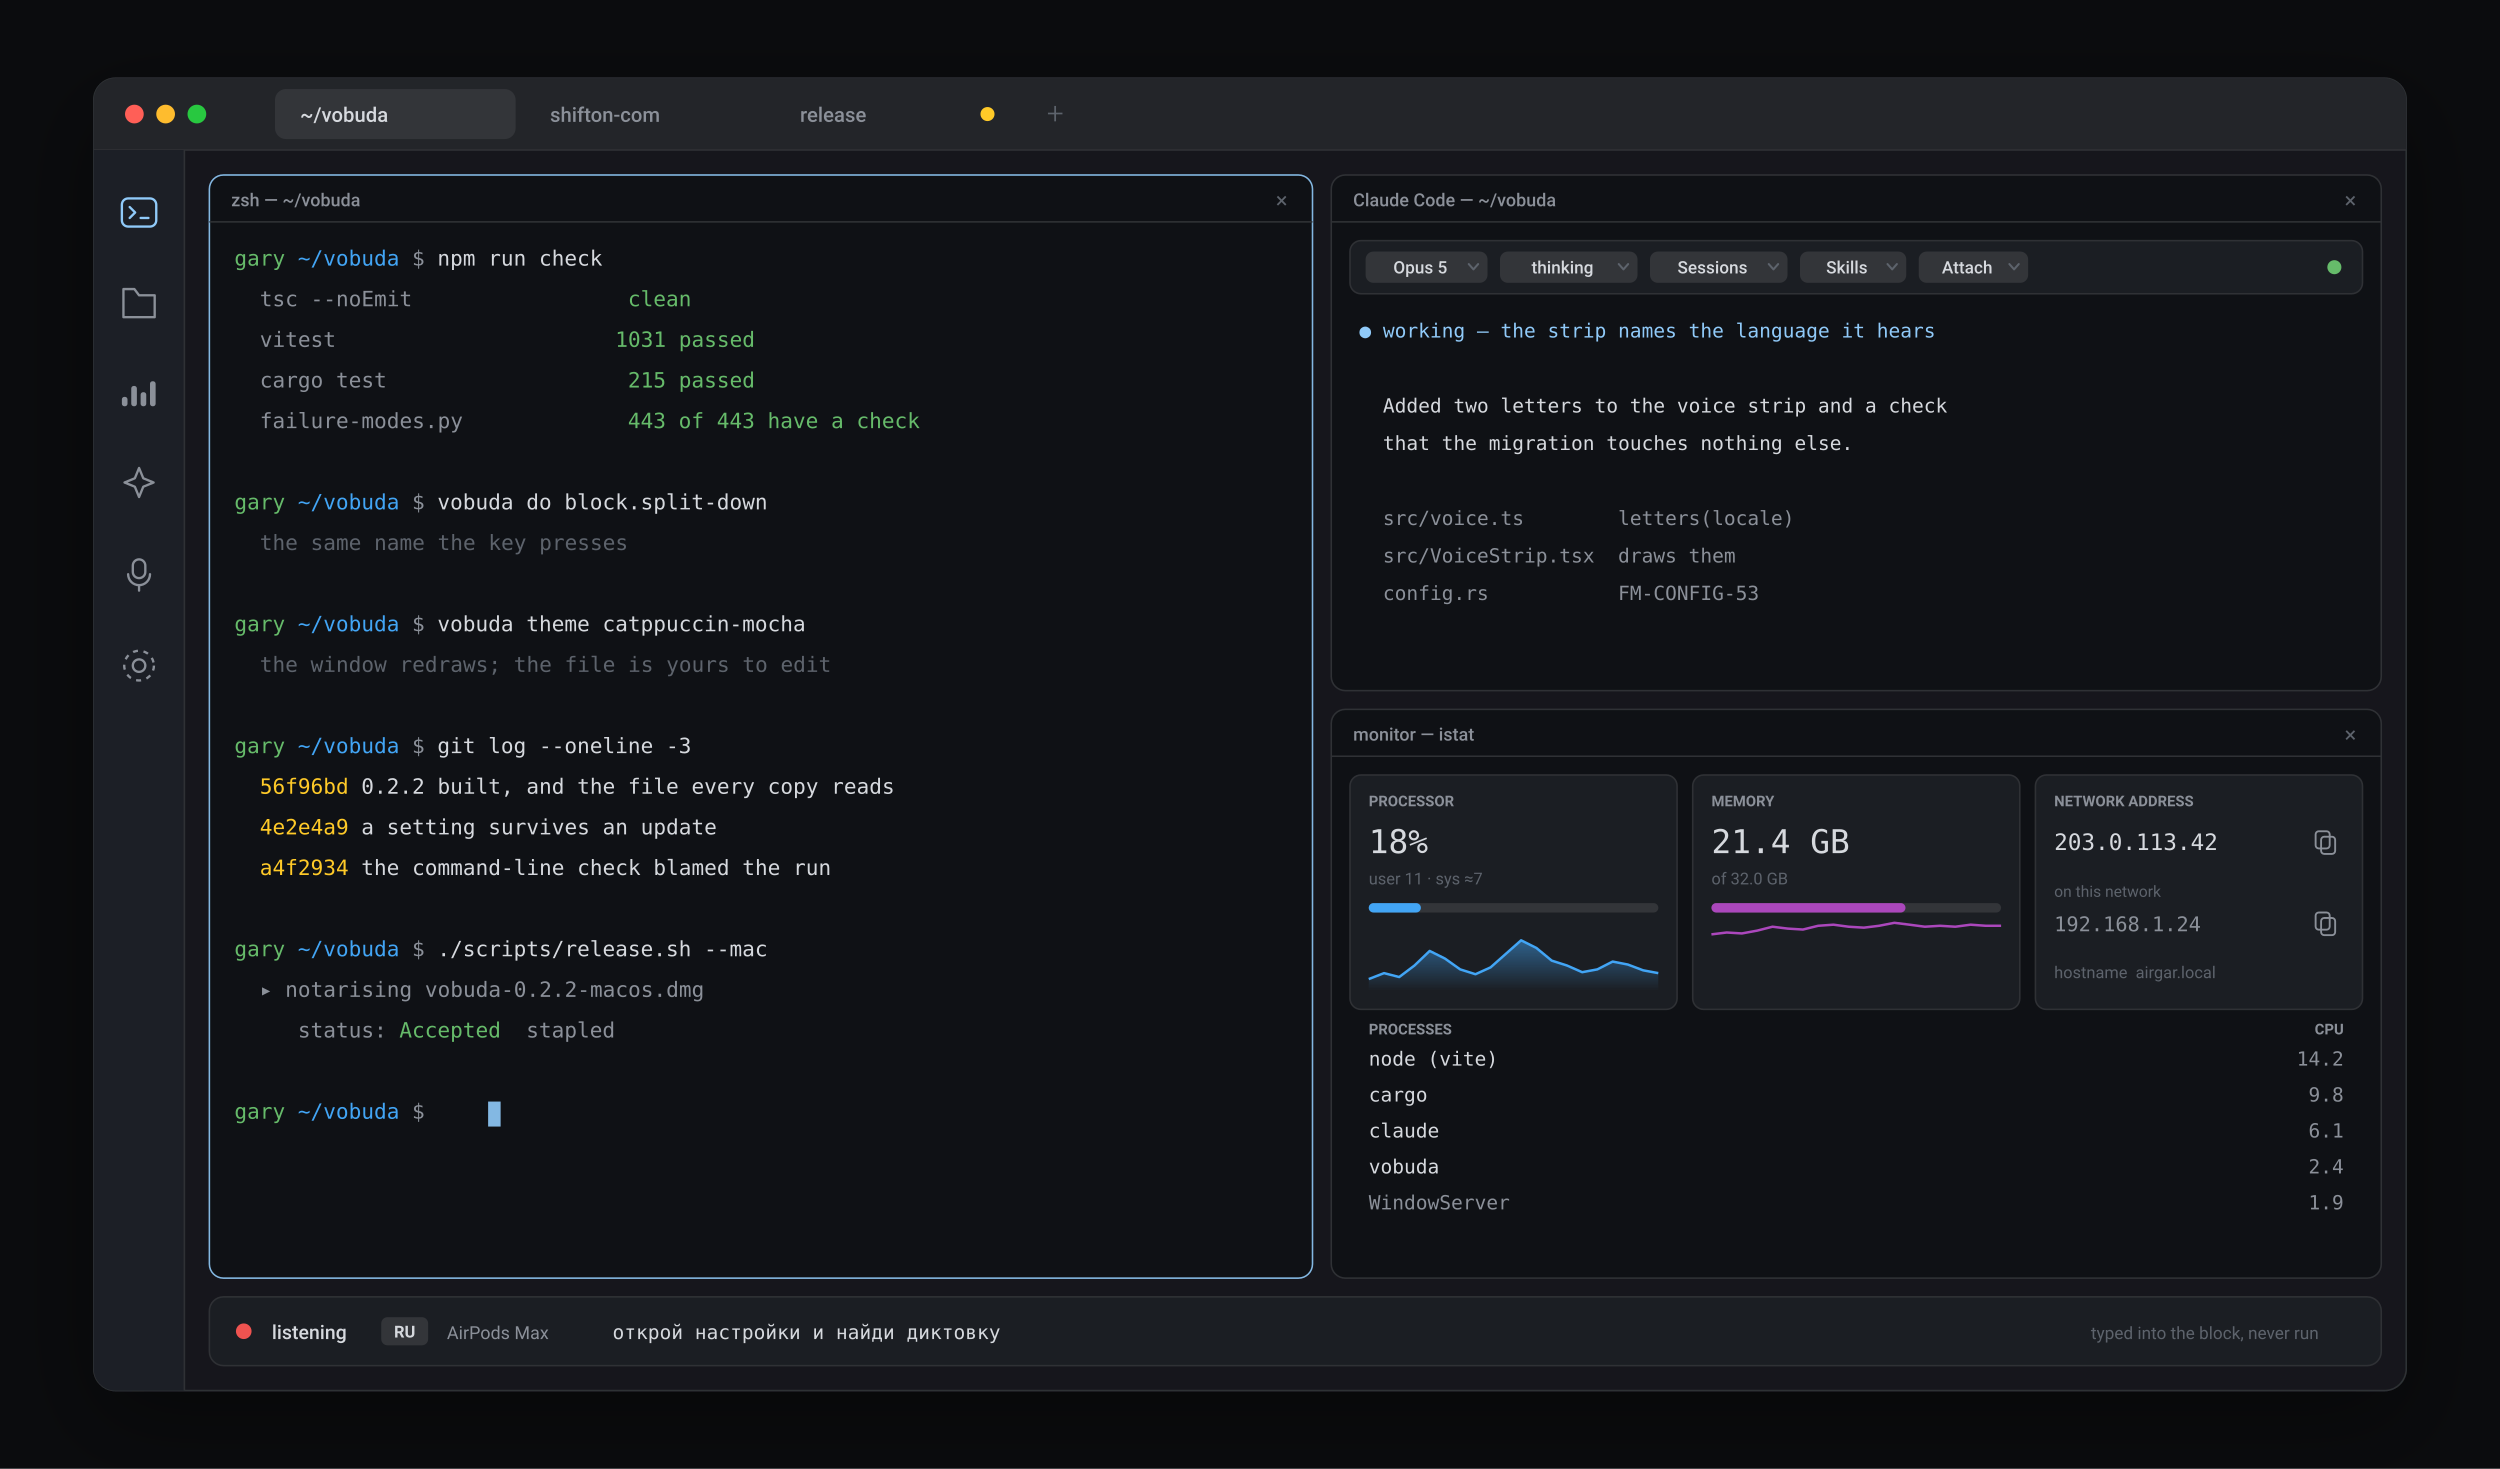
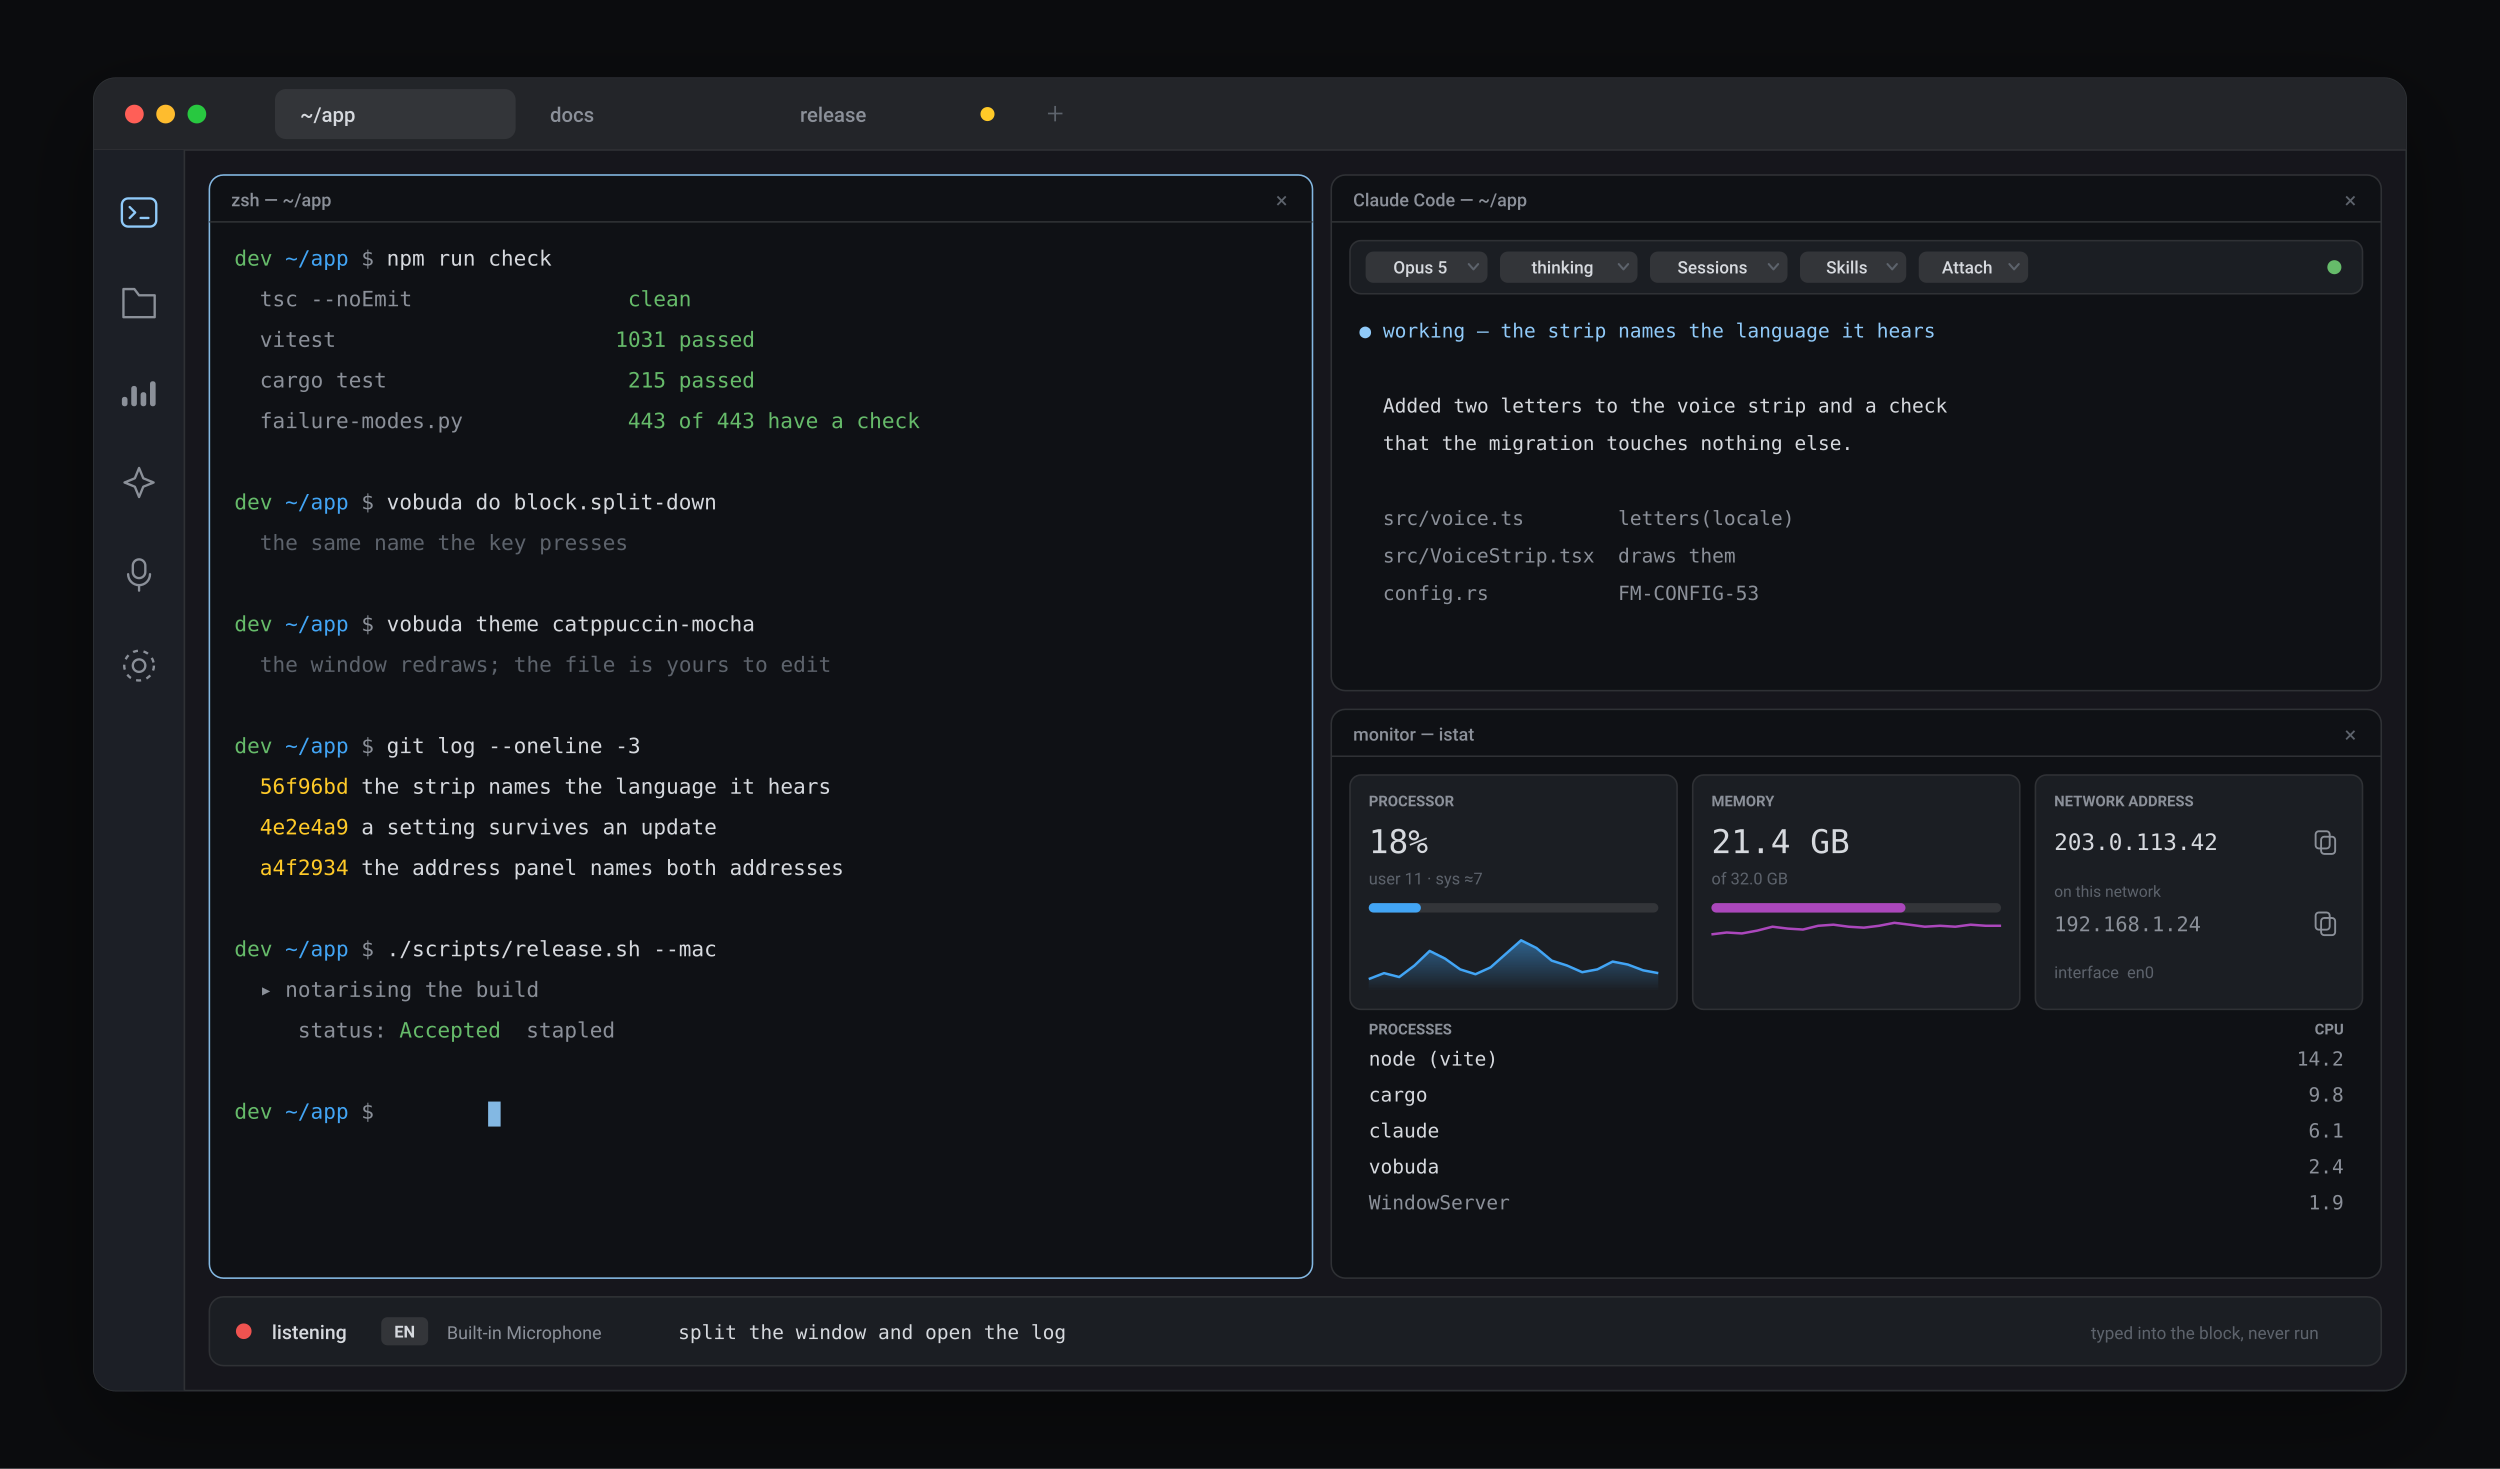
<svg xmlns="http://www.w3.org/2000/svg" width="1600" height="940" viewBox="0 0 1600 940" role="img" aria-label="The vobuda window: tabs, a terminal, an agent block with its control bar, the system monitor, and the dictation strip">
  <defs>
    <filter id="sh" x="-20%" y="-20%" width="140%" height="150%">
      <feDropShadow dx="0" dy="20" stdDeviation="30" flood-color="#000" flood-opacity="0.38" />
    </filter>
    <linearGradient id="spark" x1="0" y1="0" x2="0" y2="1">
      <stop offset="0%" stop-color="#42a5f5" stop-opacity="0.5" />
      <stop offset="100%" stop-color="#42a5f5" stop-opacity="0" />
    </linearGradient>
    <clipPath id="win">
      <rect x="60" y="50" width="1480" height="840" rx="14" />
    </clipPath>
  </defs>
  <rect width="1600" height="940" fill="#0b0c0e" />
  <rect x="60" y="50" width="1480" height="840" rx="14" fill="#17191d" stroke="#2f3135" filter="url(#sh)" />
  <g clip-path="url(#win)">
    <rect x="60" y="50" width="1480" height="46" fill="#232529" />
    <line x1="60" y1="96" x2="1540" y2="96" stroke="#2f3135" />
    <circle cx="86" cy="73" r="6" fill="#ff5f57" />
    <circle cx="106" cy="73" r="6" fill="#febc2e" />
    <circle cx="126" cy="73" r="6" fill="#28c840" />
    <rect x="176" y="57" width="154" height="32" rx="7" fill="#333539" />
-     <text x="192" y="78" font-family="system-ui, -apple-system, 'Segoe UI', Roboto, sans-serif" font-size="13" font-weight="500" fill="#d6d9de" text-anchor="start" xml:space="preserve">~/vobuda</text>
-     <text x="352" y="78" font-family="system-ui, -apple-system, 'Segoe UI', Roboto, sans-serif" font-size="13" font-weight="500" fill="#8b9099" text-anchor="start" xml:space="preserve">shifton-com</text>
+     <text x="192" y="78" font-family="system-ui, -apple-system, 'Segoe UI', Roboto, sans-serif" font-size="13" font-weight="500" fill="#d6d9de" text-anchor="start" xml:space="preserve">~/app</text>
+     <text x="352" y="78" font-family="system-ui, -apple-system, 'Segoe UI', Roboto, sans-serif" font-size="13" font-weight="500" fill="#8b9099" text-anchor="start" xml:space="preserve">docs</text>
    <text x="512" y="78" font-family="system-ui, -apple-system, 'Segoe UI', Roboto, sans-serif" font-size="13" font-weight="500" fill="#8b9099" text-anchor="start" xml:space="preserve">release</text>
    <circle cx="632" cy="73" r="4.5" fill="#ffca28" />
    <text x="670" y="79" font-family="system-ui, -apple-system, 'Segoe UI', Roboto, sans-serif" font-size="19" font-weight="300" fill="#5d636c" text-anchor="start" xml:space="preserve">+</text>
    <rect x="60" y="96" width="58" height="794" fill="#1c1f26" />
    <line x1="118" y1="96" x2="118" y2="890" stroke="#2f3135" />
    <rect x="78" y="127" width="22" height="18" rx="4" fill="none" stroke="#90caf9" stroke-width="1.5" />
    <path d="M83 132.5 l3.5 3.5 -3.5 3.5" fill="none" stroke="#90caf9" stroke-width="1.5" stroke-linecap="round" stroke-linejoin="round" />
    <line x1="90" y1="139.5" x2="95" y2="139.5" stroke="#90caf9" stroke-width="1.5" stroke-linecap="round" />
    <path d="M79 185 h7 l3 4 h10 v14 h-20 z" fill="none" stroke="#8b9099" stroke-width="1.5" stroke-linejoin="round" />
    <rect x="78" y="254" width="3.6" height="6" rx="1.6" fill="#8b9099" />
    <rect x="84" y="247" width="3.6" height="13" rx="1.6" fill="#8b9099" />
    <rect x="90" y="251" width="3.6" height="9" rx="1.6" fill="#8b9099" />
    <rect x="96" y="244" width="3.6" height="16" rx="1.6" fill="#8b9099" />
    <path d="M89 299.5 l2.7 6.6 6.6 2.7 -6.6 2.7 -2.7 6.6 -2.7 -6.6 -6.6 -2.7 6.6 -2.7 z" fill="none" stroke="#8b9099" stroke-width="1.5" stroke-linejoin="round" />
    <rect x="85" y="358" width="8" height="12" rx="4" fill="none" stroke="#8b9099" stroke-width="1.5" />
    <path d="M82 367.5 a7 7 0 0 0 14 0" fill="none" stroke="#8b9099" stroke-width="1.5" stroke-linecap="round" />
    <line x1="89" y1="374.5" x2="89" y2="378" stroke="#8b9099" stroke-width="1.5" stroke-linecap="round" />
    <circle cx="89" cy="426" r="4" fill="none" stroke="#8b9099" stroke-width="1.5" />
    <circle cx="89" cy="426" r="9.5" fill="none" stroke="#8b9099" stroke-width="1.5" stroke-dasharray="3.2 3.6" />
    <rect x="134" y="112" width="706" height="706" rx="9" fill="#0f1115" stroke="#90caf9" stroke-opacity="0.9" />
    <path d="M134 142 h706" stroke="#2f3135" />
-     <text x="148" y="132" font-family="system-ui, -apple-system, 'Segoe UI', Roboto, sans-serif" font-size="11.5" font-weight="500" fill="#8b9099" text-anchor="start" xml:space="preserve">zsh — ~/vobuda</text>
+     <text x="148" y="132" font-family="system-ui, -apple-system, 'Segoe UI', Roboto, sans-serif" font-size="11.5" font-weight="500" fill="#8b9099" text-anchor="start" xml:space="preserve">zsh — ~/app</text>
    <text x="824" y="133" font-family="system-ui, -apple-system, 'Segoe UI', Roboto, sans-serif" font-size="14" font-weight="400" fill="#5d636c" text-anchor="end" xml:space="preserve">×</text>
-     <text x="150" y="170" font-family="ui-monospace, 'SF Mono', SFMono-Regular, Menlo, Consolas, monospace" font-size="13.5" font-weight="400" fill="#66bb6a" text-anchor="start" xml:space="preserve">gary</text>
-     <text x="182.48" y="170" font-family="ui-monospace, 'SF Mono', SFMono-Regular, Menlo, Consolas, monospace" font-size="13.5" font-weight="400" fill="#42a5f5" text-anchor="start" xml:space="preserve"> ~/vobuda </text>
-     <text x="263.68" y="170" font-family="ui-monospace, 'SF Mono', SFMono-Regular, Menlo, Consolas, monospace" font-size="13.5" font-weight="400" fill="#8b9099" text-anchor="start" xml:space="preserve">$ </text>
-     <text x="279.92" y="170" font-family="ui-monospace, 'SF Mono', SFMono-Regular, Menlo, Consolas, monospace" font-size="13.5" font-weight="400" fill="#d6d9de" text-anchor="start" xml:space="preserve">npm run check</text>
+     <text x="150" y="170" font-family="ui-monospace, 'SF Mono', SFMono-Regular, Menlo, Consolas, monospace" font-size="13.5" font-weight="400" fill="#66bb6a" text-anchor="start" xml:space="preserve">dev</text>
+     <text x="174.36" y="170" font-family="ui-monospace, 'SF Mono', SFMono-Regular, Menlo, Consolas, monospace" font-size="13.5" font-weight="400" fill="#42a5f5" text-anchor="start" xml:space="preserve"> ~/app </text>
+     <text x="231.2" y="170" font-family="ui-monospace, 'SF Mono', SFMono-Regular, Menlo, Consolas, monospace" font-size="13.5" font-weight="400" fill="#8b9099" text-anchor="start" xml:space="preserve">$ </text>
+     <text x="247.44" y="170" font-family="ui-monospace, 'SF Mono', SFMono-Regular, Menlo, Consolas, monospace" font-size="13.5" font-weight="400" fill="#d6d9de" text-anchor="start" xml:space="preserve">npm run check</text>
    <text x="150" y="196" font-family="ui-monospace, 'SF Mono', SFMono-Regular, Menlo, Consolas, monospace" font-size="13.5" font-weight="400" fill="#8b9099" text-anchor="start" xml:space="preserve">  tsc --noEmit</text>
    <text x="263.68" y="196" font-family="ui-monospace, 'SF Mono', SFMono-Regular, Menlo, Consolas, monospace" font-size="13.5" font-weight="400" fill="#66bb6a" text-anchor="start" xml:space="preserve">                 clean</text>
    <text x="150" y="222" font-family="ui-monospace, 'SF Mono', SFMono-Regular, Menlo, Consolas, monospace" font-size="13.5" font-weight="400" fill="#8b9099" text-anchor="start" xml:space="preserve">  vitest</text>
    <text x="214.96" y="222" font-family="ui-monospace, 'SF Mono', SFMono-Regular, Menlo, Consolas, monospace" font-size="13.5" font-weight="400" fill="#66bb6a" text-anchor="start" xml:space="preserve">                      1031 passed</text>
    <text x="150" y="248" font-family="ui-monospace, 'SF Mono', SFMono-Regular, Menlo, Consolas, monospace" font-size="13.5" font-weight="400" fill="#8b9099" text-anchor="start" xml:space="preserve">  cargo test</text>
    <text x="247.44" y="248" font-family="ui-monospace, 'SF Mono', SFMono-Regular, Menlo, Consolas, monospace" font-size="13.5" font-weight="400" fill="#66bb6a" text-anchor="start" xml:space="preserve">                   215 passed</text>
    <text x="150" y="274" font-family="ui-monospace, 'SF Mono', SFMono-Regular, Menlo, Consolas, monospace" font-size="13.5" font-weight="400" fill="#8b9099" text-anchor="start" xml:space="preserve">  failure-modes.py</text>
    <text x="296.16" y="274" font-family="ui-monospace, 'SF Mono', SFMono-Regular, Menlo, Consolas, monospace" font-size="13.5" font-weight="400" fill="#66bb6a" text-anchor="start" xml:space="preserve">             443 of 443 have a check</text>
    <text x="150" y="300" font-family="ui-monospace, 'SF Mono', SFMono-Regular, Menlo, Consolas, monospace" font-size="13.5" font-weight="400" fill="#d6d9de" text-anchor="start" xml:space="preserve" />
-     <text x="150" y="326" font-family="ui-monospace, 'SF Mono', SFMono-Regular, Menlo, Consolas, monospace" font-size="13.5" font-weight="400" fill="#66bb6a" text-anchor="start" xml:space="preserve">gary</text>
-     <text x="182.48" y="326" font-family="ui-monospace, 'SF Mono', SFMono-Regular, Menlo, Consolas, monospace" font-size="13.5" font-weight="400" fill="#42a5f5" text-anchor="start" xml:space="preserve"> ~/vobuda </text>
-     <text x="263.68" y="326" font-family="ui-monospace, 'SF Mono', SFMono-Regular, Menlo, Consolas, monospace" font-size="13.5" font-weight="400" fill="#8b9099" text-anchor="start" xml:space="preserve">$ </text>
-     <text x="279.92" y="326" font-family="ui-monospace, 'SF Mono', SFMono-Regular, Menlo, Consolas, monospace" font-size="13.5" font-weight="400" fill="#d6d9de" text-anchor="start" xml:space="preserve">vobuda do block.split-down</text>
+     <text x="150" y="326" font-family="ui-monospace, 'SF Mono', SFMono-Regular, Menlo, Consolas, monospace" font-size="13.5" font-weight="400" fill="#66bb6a" text-anchor="start" xml:space="preserve">dev</text>
+     <text x="174.36" y="326" font-family="ui-monospace, 'SF Mono', SFMono-Regular, Menlo, Consolas, monospace" font-size="13.5" font-weight="400" fill="#42a5f5" text-anchor="start" xml:space="preserve"> ~/app </text>
+     <text x="231.2" y="326" font-family="ui-monospace, 'SF Mono', SFMono-Regular, Menlo, Consolas, monospace" font-size="13.5" font-weight="400" fill="#8b9099" text-anchor="start" xml:space="preserve">$ </text>
+     <text x="247.44" y="326" font-family="ui-monospace, 'SF Mono', SFMono-Regular, Menlo, Consolas, monospace" font-size="13.5" font-weight="400" fill="#d6d9de" text-anchor="start" xml:space="preserve">vobuda do block.split-down</text>
    <text x="150" y="352" font-family="ui-monospace, 'SF Mono', SFMono-Regular, Menlo, Consolas, monospace" font-size="13.5" font-weight="400" fill="#5d636c" text-anchor="start" xml:space="preserve">  the same name the key presses</text>
    <text x="150" y="378" font-family="ui-monospace, 'SF Mono', SFMono-Regular, Menlo, Consolas, monospace" font-size="13.5" font-weight="400" fill="#d6d9de" text-anchor="start" xml:space="preserve" />
-     <text x="150" y="404" font-family="ui-monospace, 'SF Mono', SFMono-Regular, Menlo, Consolas, monospace" font-size="13.5" font-weight="400" fill="#66bb6a" text-anchor="start" xml:space="preserve">gary</text>
-     <text x="182.48" y="404" font-family="ui-monospace, 'SF Mono', SFMono-Regular, Menlo, Consolas, monospace" font-size="13.5" font-weight="400" fill="#42a5f5" text-anchor="start" xml:space="preserve"> ~/vobuda </text>
-     <text x="263.68" y="404" font-family="ui-monospace, 'SF Mono', SFMono-Regular, Menlo, Consolas, monospace" font-size="13.5" font-weight="400" fill="#8b9099" text-anchor="start" xml:space="preserve">$ </text>
-     <text x="279.92" y="404" font-family="ui-monospace, 'SF Mono', SFMono-Regular, Menlo, Consolas, monospace" font-size="13.5" font-weight="400" fill="#d6d9de" text-anchor="start" xml:space="preserve">vobuda theme catppuccin-mocha</text>
+     <text x="150" y="404" font-family="ui-monospace, 'SF Mono', SFMono-Regular, Menlo, Consolas, monospace" font-size="13.5" font-weight="400" fill="#66bb6a" text-anchor="start" xml:space="preserve">dev</text>
+     <text x="174.36" y="404" font-family="ui-monospace, 'SF Mono', SFMono-Regular, Menlo, Consolas, monospace" font-size="13.5" font-weight="400" fill="#42a5f5" text-anchor="start" xml:space="preserve"> ~/app </text>
+     <text x="231.2" y="404" font-family="ui-monospace, 'SF Mono', SFMono-Regular, Menlo, Consolas, monospace" font-size="13.5" font-weight="400" fill="#8b9099" text-anchor="start" xml:space="preserve">$ </text>
+     <text x="247.44" y="404" font-family="ui-monospace, 'SF Mono', SFMono-Regular, Menlo, Consolas, monospace" font-size="13.5" font-weight="400" fill="#d6d9de" text-anchor="start" xml:space="preserve">vobuda theme catppuccin-mocha</text>
    <text x="150" y="430" font-family="ui-monospace, 'SF Mono', SFMono-Regular, Menlo, Consolas, monospace" font-size="13.5" font-weight="400" fill="#5d636c" text-anchor="start" xml:space="preserve">  the window redraws; the file is yours to edit</text>
    <text x="150" y="456" font-family="ui-monospace, 'SF Mono', SFMono-Regular, Menlo, Consolas, monospace" font-size="13.5" font-weight="400" fill="#d6d9de" text-anchor="start" xml:space="preserve" />
-     <text x="150" y="482" font-family="ui-monospace, 'SF Mono', SFMono-Regular, Menlo, Consolas, monospace" font-size="13.5" font-weight="400" fill="#66bb6a" text-anchor="start" xml:space="preserve">gary</text>
-     <text x="182.48" y="482" font-family="ui-monospace, 'SF Mono', SFMono-Regular, Menlo, Consolas, monospace" font-size="13.5" font-weight="400" fill="#42a5f5" text-anchor="start" xml:space="preserve"> ~/vobuda </text>
-     <text x="263.68" y="482" font-family="ui-monospace, 'SF Mono', SFMono-Regular, Menlo, Consolas, monospace" font-size="13.5" font-weight="400" fill="#8b9099" text-anchor="start" xml:space="preserve">$ </text>
-     <text x="279.92" y="482" font-family="ui-monospace, 'SF Mono', SFMono-Regular, Menlo, Consolas, monospace" font-size="13.5" font-weight="400" fill="#d6d9de" text-anchor="start" xml:space="preserve">git log --oneline -3</text>
+     <text x="150" y="482" font-family="ui-monospace, 'SF Mono', SFMono-Regular, Menlo, Consolas, monospace" font-size="13.5" font-weight="400" fill="#66bb6a" text-anchor="start" xml:space="preserve">dev</text>
+     <text x="174.36" y="482" font-family="ui-monospace, 'SF Mono', SFMono-Regular, Menlo, Consolas, monospace" font-size="13.5" font-weight="400" fill="#42a5f5" text-anchor="start" xml:space="preserve"> ~/app </text>
+     <text x="231.2" y="482" font-family="ui-monospace, 'SF Mono', SFMono-Regular, Menlo, Consolas, monospace" font-size="13.5" font-weight="400" fill="#8b9099" text-anchor="start" xml:space="preserve">$ </text>
+     <text x="247.44" y="482" font-family="ui-monospace, 'SF Mono', SFMono-Regular, Menlo, Consolas, monospace" font-size="13.5" font-weight="400" fill="#d6d9de" text-anchor="start" xml:space="preserve">git log --oneline -3</text>
    <text x="150" y="508" font-family="ui-monospace, 'SF Mono', SFMono-Regular, Menlo, Consolas, monospace" font-size="13.5" font-weight="400" fill="#ffca28" text-anchor="start" xml:space="preserve">  56f96bd</text>
-     <text x="223.08" y="508" font-family="ui-monospace, 'SF Mono', SFMono-Regular, Menlo, Consolas, monospace" font-size="13.5" font-weight="400" fill="#d6d9de" text-anchor="start" xml:space="preserve"> 0.2.2 built, and the file every copy reads</text>
+     <text x="223.08" y="508" font-family="ui-monospace, 'SF Mono', SFMono-Regular, Menlo, Consolas, monospace" font-size="13.5" font-weight="400" fill="#d6d9de" text-anchor="start" xml:space="preserve"> the strip names the language it hears</text>
    <text x="150" y="534" font-family="ui-monospace, 'SF Mono', SFMono-Regular, Menlo, Consolas, monospace" font-size="13.5" font-weight="400" fill="#ffca28" text-anchor="start" xml:space="preserve">  4e2e4a9</text>
    <text x="223.08" y="534" font-family="ui-monospace, 'SF Mono', SFMono-Regular, Menlo, Consolas, monospace" font-size="13.5" font-weight="400" fill="#d6d9de" text-anchor="start" xml:space="preserve"> a setting survives an update</text>
    <text x="150" y="560" font-family="ui-monospace, 'SF Mono', SFMono-Regular, Menlo, Consolas, monospace" font-size="13.5" font-weight="400" fill="#ffca28" text-anchor="start" xml:space="preserve">  a4f2934</text>
-     <text x="223.08" y="560" font-family="ui-monospace, 'SF Mono', SFMono-Regular, Menlo, Consolas, monospace" font-size="13.5" font-weight="400" fill="#d6d9de" text-anchor="start" xml:space="preserve"> the command-line check blamed the run</text>
+     <text x="223.08" y="560" font-family="ui-monospace, 'SF Mono', SFMono-Regular, Menlo, Consolas, monospace" font-size="13.5" font-weight="400" fill="#d6d9de" text-anchor="start" xml:space="preserve"> the address panel names both addresses</text>
    <text x="150" y="586" font-family="ui-monospace, 'SF Mono', SFMono-Regular, Menlo, Consolas, monospace" font-size="13.5" font-weight="400" fill="#d6d9de" text-anchor="start" xml:space="preserve" />
-     <text x="150" y="612" font-family="ui-monospace, 'SF Mono', SFMono-Regular, Menlo, Consolas, monospace" font-size="13.5" font-weight="400" fill="#66bb6a" text-anchor="start" xml:space="preserve">gary</text>
-     <text x="182.48" y="612" font-family="ui-monospace, 'SF Mono', SFMono-Regular, Menlo, Consolas, monospace" font-size="13.5" font-weight="400" fill="#42a5f5" text-anchor="start" xml:space="preserve"> ~/vobuda </text>
-     <text x="263.68" y="612" font-family="ui-monospace, 'SF Mono', SFMono-Regular, Menlo, Consolas, monospace" font-size="13.5" font-weight="400" fill="#8b9099" text-anchor="start" xml:space="preserve">$ </text>
-     <text x="279.92" y="612" font-family="ui-monospace, 'SF Mono', SFMono-Regular, Menlo, Consolas, monospace" font-size="13.5" font-weight="400" fill="#d6d9de" text-anchor="start" xml:space="preserve">./scripts/release.sh --mac</text>
-     <text x="150" y="638" font-family="ui-monospace, 'SF Mono', SFMono-Regular, Menlo, Consolas, monospace" font-size="13.5" font-weight="400" fill="#8b9099" text-anchor="start" xml:space="preserve">  ▸ notarising vobuda-0.2.2-macos.dmg</text>
+     <text x="150" y="612" font-family="ui-monospace, 'SF Mono', SFMono-Regular, Menlo, Consolas, monospace" font-size="13.5" font-weight="400" fill="#66bb6a" text-anchor="start" xml:space="preserve">dev</text>
+     <text x="174.36" y="612" font-family="ui-monospace, 'SF Mono', SFMono-Regular, Menlo, Consolas, monospace" font-size="13.5" font-weight="400" fill="#42a5f5" text-anchor="start" xml:space="preserve"> ~/app </text>
+     <text x="231.2" y="612" font-family="ui-monospace, 'SF Mono', SFMono-Regular, Menlo, Consolas, monospace" font-size="13.5" font-weight="400" fill="#8b9099" text-anchor="start" xml:space="preserve">$ </text>
+     <text x="247.44" y="612" font-family="ui-monospace, 'SF Mono', SFMono-Regular, Menlo, Consolas, monospace" font-size="13.5" font-weight="400" fill="#d6d9de" text-anchor="start" xml:space="preserve">./scripts/release.sh --mac</text>
+     <text x="150" y="638" font-family="ui-monospace, 'SF Mono', SFMono-Regular, Menlo, Consolas, monospace" font-size="13.5" font-weight="400" fill="#8b9099" text-anchor="start" xml:space="preserve">  ▸ notarising the build</text>
    <text x="150" y="664" font-family="ui-monospace, 'SF Mono', SFMono-Regular, Menlo, Consolas, monospace" font-size="13.5" font-weight="400" fill="#8b9099" text-anchor="start" xml:space="preserve">     status: </text>
    <text x="255.56" y="664" font-family="ui-monospace, 'SF Mono', SFMono-Regular, Menlo, Consolas, monospace" font-size="13.5" font-weight="400" fill="#66bb6a" text-anchor="start" xml:space="preserve">Accepted</text>
    <text x="320.52" y="664" font-family="ui-monospace, 'SF Mono', SFMono-Regular, Menlo, Consolas, monospace" font-size="13.5" font-weight="400" fill="#8b9099" text-anchor="start" xml:space="preserve">  stapled</text>
    <text x="150" y="690" font-family="ui-monospace, 'SF Mono', SFMono-Regular, Menlo, Consolas, monospace" font-size="13.5" font-weight="400" fill="#d6d9de" text-anchor="start" xml:space="preserve" />
-     <text x="150" y="716" font-family="ui-monospace, 'SF Mono', SFMono-Regular, Menlo, Consolas, monospace" font-size="13.5" font-weight="400" fill="#66bb6a" text-anchor="start" xml:space="preserve">gary</text>
-     <text x="182.48" y="716" font-family="ui-monospace, 'SF Mono', SFMono-Regular, Menlo, Consolas, monospace" font-size="13.5" font-weight="400" fill="#42a5f5" text-anchor="start" xml:space="preserve"> ~/vobuda </text>
-     <text x="263.68" y="716" font-family="ui-monospace, 'SF Mono', SFMono-Regular, Menlo, Consolas, monospace" font-size="13.5" font-weight="400" fill="#8b9099" text-anchor="start" xml:space="preserve">$ </text>
+     <text x="150" y="716" font-family="ui-monospace, 'SF Mono', SFMono-Regular, Menlo, Consolas, monospace" font-size="13.5" font-weight="400" fill="#66bb6a" text-anchor="start" xml:space="preserve">dev</text>
+     <text x="174.36" y="716" font-family="ui-monospace, 'SF Mono', SFMono-Regular, Menlo, Consolas, monospace" font-size="13.5" font-weight="400" fill="#42a5f5" text-anchor="start" xml:space="preserve"> ~/app </text>
+     <text x="231.2" y="716" font-family="ui-monospace, 'SF Mono', SFMono-Regular, Menlo, Consolas, monospace" font-size="13.5" font-weight="400" fill="#8b9099" text-anchor="start" xml:space="preserve">$ </text>
    <rect x="312.4" y="705" width="8" height="16" fill="#90caf9" opacity="0.9" />
    <rect x="852" y="112" width="672" height="330" rx="9" fill="#0f1115" stroke="#2f3135" stroke-opacity="1" />
    <path d="M852 142 h672" stroke="#2f3135" />
-     <text x="866" y="132" font-family="system-ui, -apple-system, 'Segoe UI', Roboto, sans-serif" font-size="11.5" font-weight="500" fill="#8b9099" text-anchor="start" xml:space="preserve">Claude Code — ~/vobuda</text>
+     <text x="866" y="132" font-family="system-ui, -apple-system, 'Segoe UI', Roboto, sans-serif" font-size="11.5" font-weight="500" fill="#8b9099" text-anchor="start" xml:space="preserve">Claude Code — ~/app</text>
    <text x="1508" y="133" font-family="system-ui, -apple-system, 'Segoe UI', Roboto, sans-serif" font-size="14" font-weight="400" fill="#5d636c" text-anchor="end" xml:space="preserve">×</text>
    <rect x="864" y="154" width="648" height="34" rx="7" fill="#1b1e23" stroke="#2f3135" />
    <rect x="874" y="161" width="78" height="20" rx="5" fill="#333539" />
    <text x="909.0" y="175" font-family="system-ui, -apple-system, 'Segoe UI', Roboto, sans-serif" font-size="11" font-weight="500" fill="#d6d9de" text-anchor="middle" xml:space="preserve">Opus 5</text>
    <path d="M940 169 l3 3.4 3 -3.4" fill="none" stroke="#5d636c" stroke-width="1.3" stroke-linecap="round" stroke-linejoin="round" />
    <rect x="960" y="161" width="88" height="20" rx="5" fill="#333539" />
    <text x="1000.0" y="175" font-family="system-ui, -apple-system, 'Segoe UI', Roboto, sans-serif" font-size="11" font-weight="500" fill="#d6d9de" text-anchor="middle" xml:space="preserve">thinking</text>
    <path d="M1036 169 l3 3.4 3 -3.4" fill="none" stroke="#5d636c" stroke-width="1.3" stroke-linecap="round" stroke-linejoin="round" />
    <rect x="1056" y="161" width="88" height="20" rx="5" fill="#333539" />
    <text x="1096.0" y="175" font-family="system-ui, -apple-system, 'Segoe UI', Roboto, sans-serif" font-size="11" font-weight="500" fill="#d6d9de" text-anchor="middle" xml:space="preserve">Sessions</text>
    <path d="M1132 169 l3 3.4 3 -3.4" fill="none" stroke="#5d636c" stroke-width="1.3" stroke-linecap="round" stroke-linejoin="round" />
    <rect x="1152" y="161" width="68" height="20" rx="5" fill="#333539" />
    <text x="1182.0" y="175" font-family="system-ui, -apple-system, 'Segoe UI', Roboto, sans-serif" font-size="11" font-weight="500" fill="#d6d9de" text-anchor="middle" xml:space="preserve">Skills</text>
    <path d="M1208 169 l3 3.4 3 -3.4" fill="none" stroke="#5d636c" stroke-width="1.3" stroke-linecap="round" stroke-linejoin="round" />
    <rect x="1228" y="161" width="70" height="20" rx="5" fill="#333539" />
    <text x="1259.0" y="175" font-family="system-ui, -apple-system, 'Segoe UI', Roboto, sans-serif" font-size="11" font-weight="500" fill="#d6d9de" text-anchor="middle" xml:space="preserve">Attach</text>
    <path d="M1286 169 l3 3.4 3 -3.4" fill="none" stroke="#5d636c" stroke-width="1.3" stroke-linecap="round" stroke-linejoin="round" />
    <circle cx="1494" cy="171" r="4.5" fill="#66bb6a" />
    <text x="870" y="216" font-family="ui-monospace, 'SF Mono', SFMono-Regular, Menlo, Consolas, monospace" font-size="12.5" font-weight="400" fill="#90caf9" text-anchor="start" xml:space="preserve">● working — the strip names the language it hears</text>
    <text x="870" y="240" font-family="ui-monospace, 'SF Mono', SFMono-Regular, Menlo, Consolas, monospace" font-size="12.5" font-weight="400" fill="#d6d9de" text-anchor="start" xml:space="preserve" />
    <text x="870" y="264" font-family="ui-monospace, 'SF Mono', SFMono-Regular, Menlo, Consolas, monospace" font-size="12.5" font-weight="400" fill="#d6d9de" text-anchor="start" xml:space="preserve">  Added two letters to the voice strip and a check</text>
    <text x="870" y="288" font-family="ui-monospace, 'SF Mono', SFMono-Regular, Menlo, Consolas, monospace" font-size="12.5" font-weight="400" fill="#d6d9de" text-anchor="start" xml:space="preserve">  that the migration touches nothing else.</text>
    <text x="870" y="312" font-family="ui-monospace, 'SF Mono', SFMono-Regular, Menlo, Consolas, monospace" font-size="12.5" font-weight="400" fill="#d6d9de" text-anchor="start" xml:space="preserve" />
    <text x="870" y="336" font-family="ui-monospace, 'SF Mono', SFMono-Regular, Menlo, Consolas, monospace" font-size="12.5" font-weight="400" fill="#8b9099" text-anchor="start" xml:space="preserve">  src/voice.ts        letters(locale)</text>
    <text x="870" y="360" font-family="ui-monospace, 'SF Mono', SFMono-Regular, Menlo, Consolas, monospace" font-size="12.5" font-weight="400" fill="#8b9099" text-anchor="start" xml:space="preserve">  src/VoiceStrip.tsx  draws them</text>
    <text x="870" y="384" font-family="ui-monospace, 'SF Mono', SFMono-Regular, Menlo, Consolas, monospace" font-size="12.5" font-weight="400" fill="#8b9099" text-anchor="start" xml:space="preserve">  config.rs           FM-CONFIG-53</text>
    <rect x="852" y="454" width="672" height="364" rx="9" fill="#0f1115" stroke="#2f3135" stroke-opacity="1" />
    <path d="M852 484 h672" stroke="#2f3135" />
    <text x="866" y="474" font-family="system-ui, -apple-system, 'Segoe UI', Roboto, sans-serif" font-size="11.5" font-weight="500" fill="#8b9099" text-anchor="start" xml:space="preserve">monitor — istat</text>
    <text x="1508" y="475" font-family="system-ui, -apple-system, 'Segoe UI', Roboto, sans-serif" font-size="14" font-weight="400" fill="#5d636c" text-anchor="end" xml:space="preserve">×</text>
    <rect x="864.0" y="496" width="209.333" height="150" rx="7" fill="#1b1e23" stroke="#2f3135" />
    <text x="876.0" y="516" font-family="system-ui, -apple-system, 'Segoe UI', Roboto, sans-serif" font-size="9.5" font-weight="600" fill="#8b9099" text-anchor="start" xml:space="preserve">PROCESSOR</text>
    <text x="876.0" y="546" font-family="ui-monospace, 'SF Mono', SFMono-Regular, Menlo, Consolas, monospace" font-size="21" font-weight="500" fill="#d6d9de" text-anchor="start" xml:space="preserve">18%</text>
    <text x="876.0" y="566" font-family="system-ui, -apple-system, 'Segoe UI', Roboto, sans-serif" font-size="10.5" font-weight="400" fill="#5d636c" text-anchor="start" xml:space="preserve">user 11 · sys ≈7</text>
    <rect x="876.0" y="578" width="185.333" height="6" rx="3" fill="#333539" />
    <rect x="876.0" y="578" width="33.36" height="6" rx="3" fill="#42a5f5" />
    <path d="M876.0 626.6 L885.8 622.8 L895.5 625.3 L905.3 617.9 L915.0 608.6 L924.8 613.5 L934.5 620.4 L944.3 623.5 L954.0 619.1 L963.8 610.4 L973.5 601.8 L983.3 606.7 L993.1 614.8 L1002.8 617.9 L1012.6 622.2 L1022.3 620.4 L1032.1 615.4 L1041.8 617.3 L1051.6 621.0 L1061.3 622.8" fill="none" stroke="#42a5f5" stroke-width="1.6" stroke-linejoin="round" />
    <path d="M876.0 626.6 L885.8 622.8 L895.5 625.3 L905.3 617.9 L915.0 608.6 L924.8 613.5 L934.5 620.4 L944.3 623.5 L954.0 619.1 L963.8 610.4 L973.5 601.8 L983.3 606.7 L993.1 614.8 L1002.8 617.9 L1012.6 622.2 L1022.3 620.4 L1032.1 615.4 L1041.8 617.3 L1051.6 621.0 L1061.3 622.8 L1061.3 634 L876.0 634 Z" fill="url(#spark)" />
    <rect x="1083.333" y="496" width="209.333" height="150" rx="7" fill="#1b1e23" stroke="#2f3135" />
    <text x="1095.333" y="516" font-family="system-ui, -apple-system, 'Segoe UI', Roboto, sans-serif" font-size="9.5" font-weight="600" fill="#8b9099" text-anchor="start" xml:space="preserve">MEMORY</text>
    <text x="1095.333" y="546" font-family="ui-monospace, 'SF Mono', SFMono-Regular, Menlo, Consolas, monospace" font-size="21" font-weight="500" fill="#d6d9de" text-anchor="start" xml:space="preserve">21.4 GB</text>
    <text x="1095.333" y="566" font-family="system-ui, -apple-system, 'Segoe UI', Roboto, sans-serif" font-size="10.5" font-weight="400" fill="#5d636c" text-anchor="start" xml:space="preserve">of 32.0 GB</text>
    <rect x="1095.333" y="578" width="185.333" height="6" rx="3" fill="#333539" />
    <rect x="1095.333" y="578" width="124.173" height="6" rx="3" fill="#ab47bc" />
    <path d="M1095.3 598.0 L1105.1 596.8 L1114.8 597.4 L1124.6 595.6 L1134.4 593.1 L1144.1 594.3 L1153.9 594.9 L1163.6 592.5 L1173.4 591.8 L1183.1 593.1 L1192.9 593.7 L1202.6 592.5 L1212.4 590.6 L1222.1 591.8 L1231.9 593.1 L1241.6 592.5 L1251.4 593.1 L1261.2 591.8 L1270.9 592.5 L1280.7 592.5" fill="none" stroke="#ab47bc" stroke-width="1.6" stroke-linejoin="round" />
    <rect x="1302.667" y="496" width="209.333" height="150" rx="7" fill="#1b1e23" stroke="#2f3135" />
    <text x="1314.667" y="516" font-family="system-ui, -apple-system, 'Segoe UI', Roboto, sans-serif" font-size="9.5" font-weight="600" fill="#8b9099" text-anchor="start" xml:space="preserve">NETWORK ADDRESS</text>
    <text x="1314.667" y="544" font-family="ui-monospace, 'SF Mono', SFMono-Regular, Menlo, Consolas, monospace" font-size="14.5" font-weight="500" fill="#d6d9de" text-anchor="start" xml:space="preserve">203.0.113.42</text>
    <rect x="1482.0" y="532" width="9" height="11" rx="2" fill="none" stroke="#8b9099" stroke-width="1.2" />
    <rect x="1485.5" y="535.5" width="9" height="11" rx="2" fill="none" stroke="#8b9099" stroke-width="1.2" />
    <text x="1314.667" y="574" font-family="system-ui, -apple-system, 'Segoe UI', Roboto, sans-serif" font-size="10" font-weight="400" fill="#5d636c" text-anchor="start" xml:space="preserve">on this network</text>
    <text x="1314.667" y="596" font-family="ui-monospace, 'SF Mono', SFMono-Regular, Menlo, Consolas, monospace" font-size="13" font-weight="400" fill="#8b9099" text-anchor="start" xml:space="preserve">192.168.1.24</text>
    <rect x="1482.0" y="584" width="9" height="11" rx="2" fill="none" stroke="#8b9099" stroke-width="1.2" />
    <rect x="1485.5" y="587.5" width="9" height="11" rx="2" fill="none" stroke="#8b9099" stroke-width="1.2" />
-     <text x="1314.667" y="626" font-family="system-ui, -apple-system, 'Segoe UI', Roboto, sans-serif" font-size="10.5" font-weight="400" fill="#5d636c" text-anchor="start" xml:space="preserve">hostname  airgar.local</text>
+     <text x="1314.667" y="626" font-family="system-ui, -apple-system, 'Segoe UI', Roboto, sans-serif" font-size="10.5" font-weight="400" fill="#5d636c" text-anchor="start" xml:space="preserve">interface  en0</text>
    <text x="876" y="662" font-family="system-ui, -apple-system, 'Segoe UI', Roboto, sans-serif" font-size="9.5" font-weight="600" fill="#8b9099" text-anchor="start" xml:space="preserve">PROCESSES</text>
    <text x="1500" y="662" font-family="system-ui, -apple-system, 'Segoe UI', Roboto, sans-serif" font-size="9.5" font-weight="600" fill="#8b9099" text-anchor="end" xml:space="preserve">CPU</text>
    <text x="876" y="682" font-family="ui-monospace, 'SF Mono', SFMono-Regular, Menlo, Consolas, monospace" font-size="12.5" font-weight="400" fill="#d6d9de" text-anchor="start" xml:space="preserve">node (vite)</text>
    <text x="1500" y="682" font-family="ui-monospace, 'SF Mono', SFMono-Regular, Menlo, Consolas, monospace" font-size="12.5" font-weight="400" fill="#8b9099" text-anchor="end" xml:space="preserve">14.2</text>
    <text x="876" y="705" font-family="ui-monospace, 'SF Mono', SFMono-Regular, Menlo, Consolas, monospace" font-size="12.5" font-weight="400" fill="#d6d9de" text-anchor="start" xml:space="preserve">cargo</text>
    <text x="1500" y="705" font-family="ui-monospace, 'SF Mono', SFMono-Regular, Menlo, Consolas, monospace" font-size="12.5" font-weight="400" fill="#8b9099" text-anchor="end" xml:space="preserve">9.8</text>
    <text x="876" y="728" font-family="ui-monospace, 'SF Mono', SFMono-Regular, Menlo, Consolas, monospace" font-size="12.5" font-weight="400" fill="#d6d9de" text-anchor="start" xml:space="preserve">claude</text>
    <text x="1500" y="728" font-family="ui-monospace, 'SF Mono', SFMono-Regular, Menlo, Consolas, monospace" font-size="12.5" font-weight="400" fill="#8b9099" text-anchor="end" xml:space="preserve">6.1</text>
    <text x="876" y="751" font-family="ui-monospace, 'SF Mono', SFMono-Regular, Menlo, Consolas, monospace" font-size="12.5" font-weight="400" fill="#d6d9de" text-anchor="start" xml:space="preserve">vobuda</text>
    <text x="1500" y="751" font-family="ui-monospace, 'SF Mono', SFMono-Regular, Menlo, Consolas, monospace" font-size="12.5" font-weight="400" fill="#8b9099" text-anchor="end" xml:space="preserve">2.4</text>
    <text x="876" y="774" font-family="ui-monospace, 'SF Mono', SFMono-Regular, Menlo, Consolas, monospace" font-size="12.5" font-weight="400" fill="#8b9099" text-anchor="start" xml:space="preserve">WindowServer</text>
    <text x="1500" y="774" font-family="ui-monospace, 'SF Mono', SFMono-Regular, Menlo, Consolas, monospace" font-size="12.5" font-weight="400" fill="#8b9099" text-anchor="end" xml:space="preserve">1.9</text>
    <rect x="134" y="830" width="1390" height="44" rx="9" fill="#1b1e23" stroke="#2f3135" />
    <circle cx="156" cy="852" r="5" fill="#ef5350" />
    <text x="174" y="857" font-family="system-ui, -apple-system, 'Segoe UI', Roboto, sans-serif" font-size="12.5" font-weight="500" fill="#d6d9de" text-anchor="start" xml:space="preserve">listening</text>
    <rect x="244" y="843" width="30" height="18" rx="4" fill="#333539" />
-     <text x="259" y="856" font-family="system-ui, -apple-system, 'Segoe UI', Roboto, sans-serif" font-size="10.5" font-weight="600" fill="#d6d9de" text-anchor="middle" xml:space="preserve">RU</text>
-     <text x="286" y="857" font-family="system-ui, -apple-system, 'Segoe UI', Roboto, sans-serif" font-size="11.5" font-weight="400" fill="#8b9099" text-anchor="start" xml:space="preserve">AirPods Max</text>
-     <text x="392" y="857" font-family="ui-monospace, 'SF Mono', SFMono-Regular, Menlo, Consolas, monospace" font-size="12.5" font-weight="400" fill="#d6d9de" text-anchor="start" xml:space="preserve">открой настройки и найди диктовку</text>
+     <text x="259" y="856" font-family="system-ui, -apple-system, 'Segoe UI', Roboto, sans-serif" font-size="10.5" font-weight="600" fill="#d6d9de" text-anchor="middle" xml:space="preserve">EN</text>
+     <text x="286" y="857" font-family="system-ui, -apple-system, 'Segoe UI', Roboto, sans-serif" font-size="11.5" font-weight="400" fill="#8b9099" text-anchor="start" xml:space="preserve">Built-in Microphone</text>
+     <text x="434" y="857" font-family="ui-monospace, 'SF Mono', SFMono-Regular, Menlo, Consolas, monospace" font-size="12.5" font-weight="400" fill="#d6d9de" text-anchor="start" xml:space="preserve">split the window and open the log</text>
    <text x="1484" y="857" font-family="system-ui, -apple-system, 'Segoe UI', Roboto, sans-serif" font-size="11" font-weight="400" fill="#5d636c" text-anchor="end" xml:space="preserve">typed into the block, never run</text>
  </g>
</svg>
